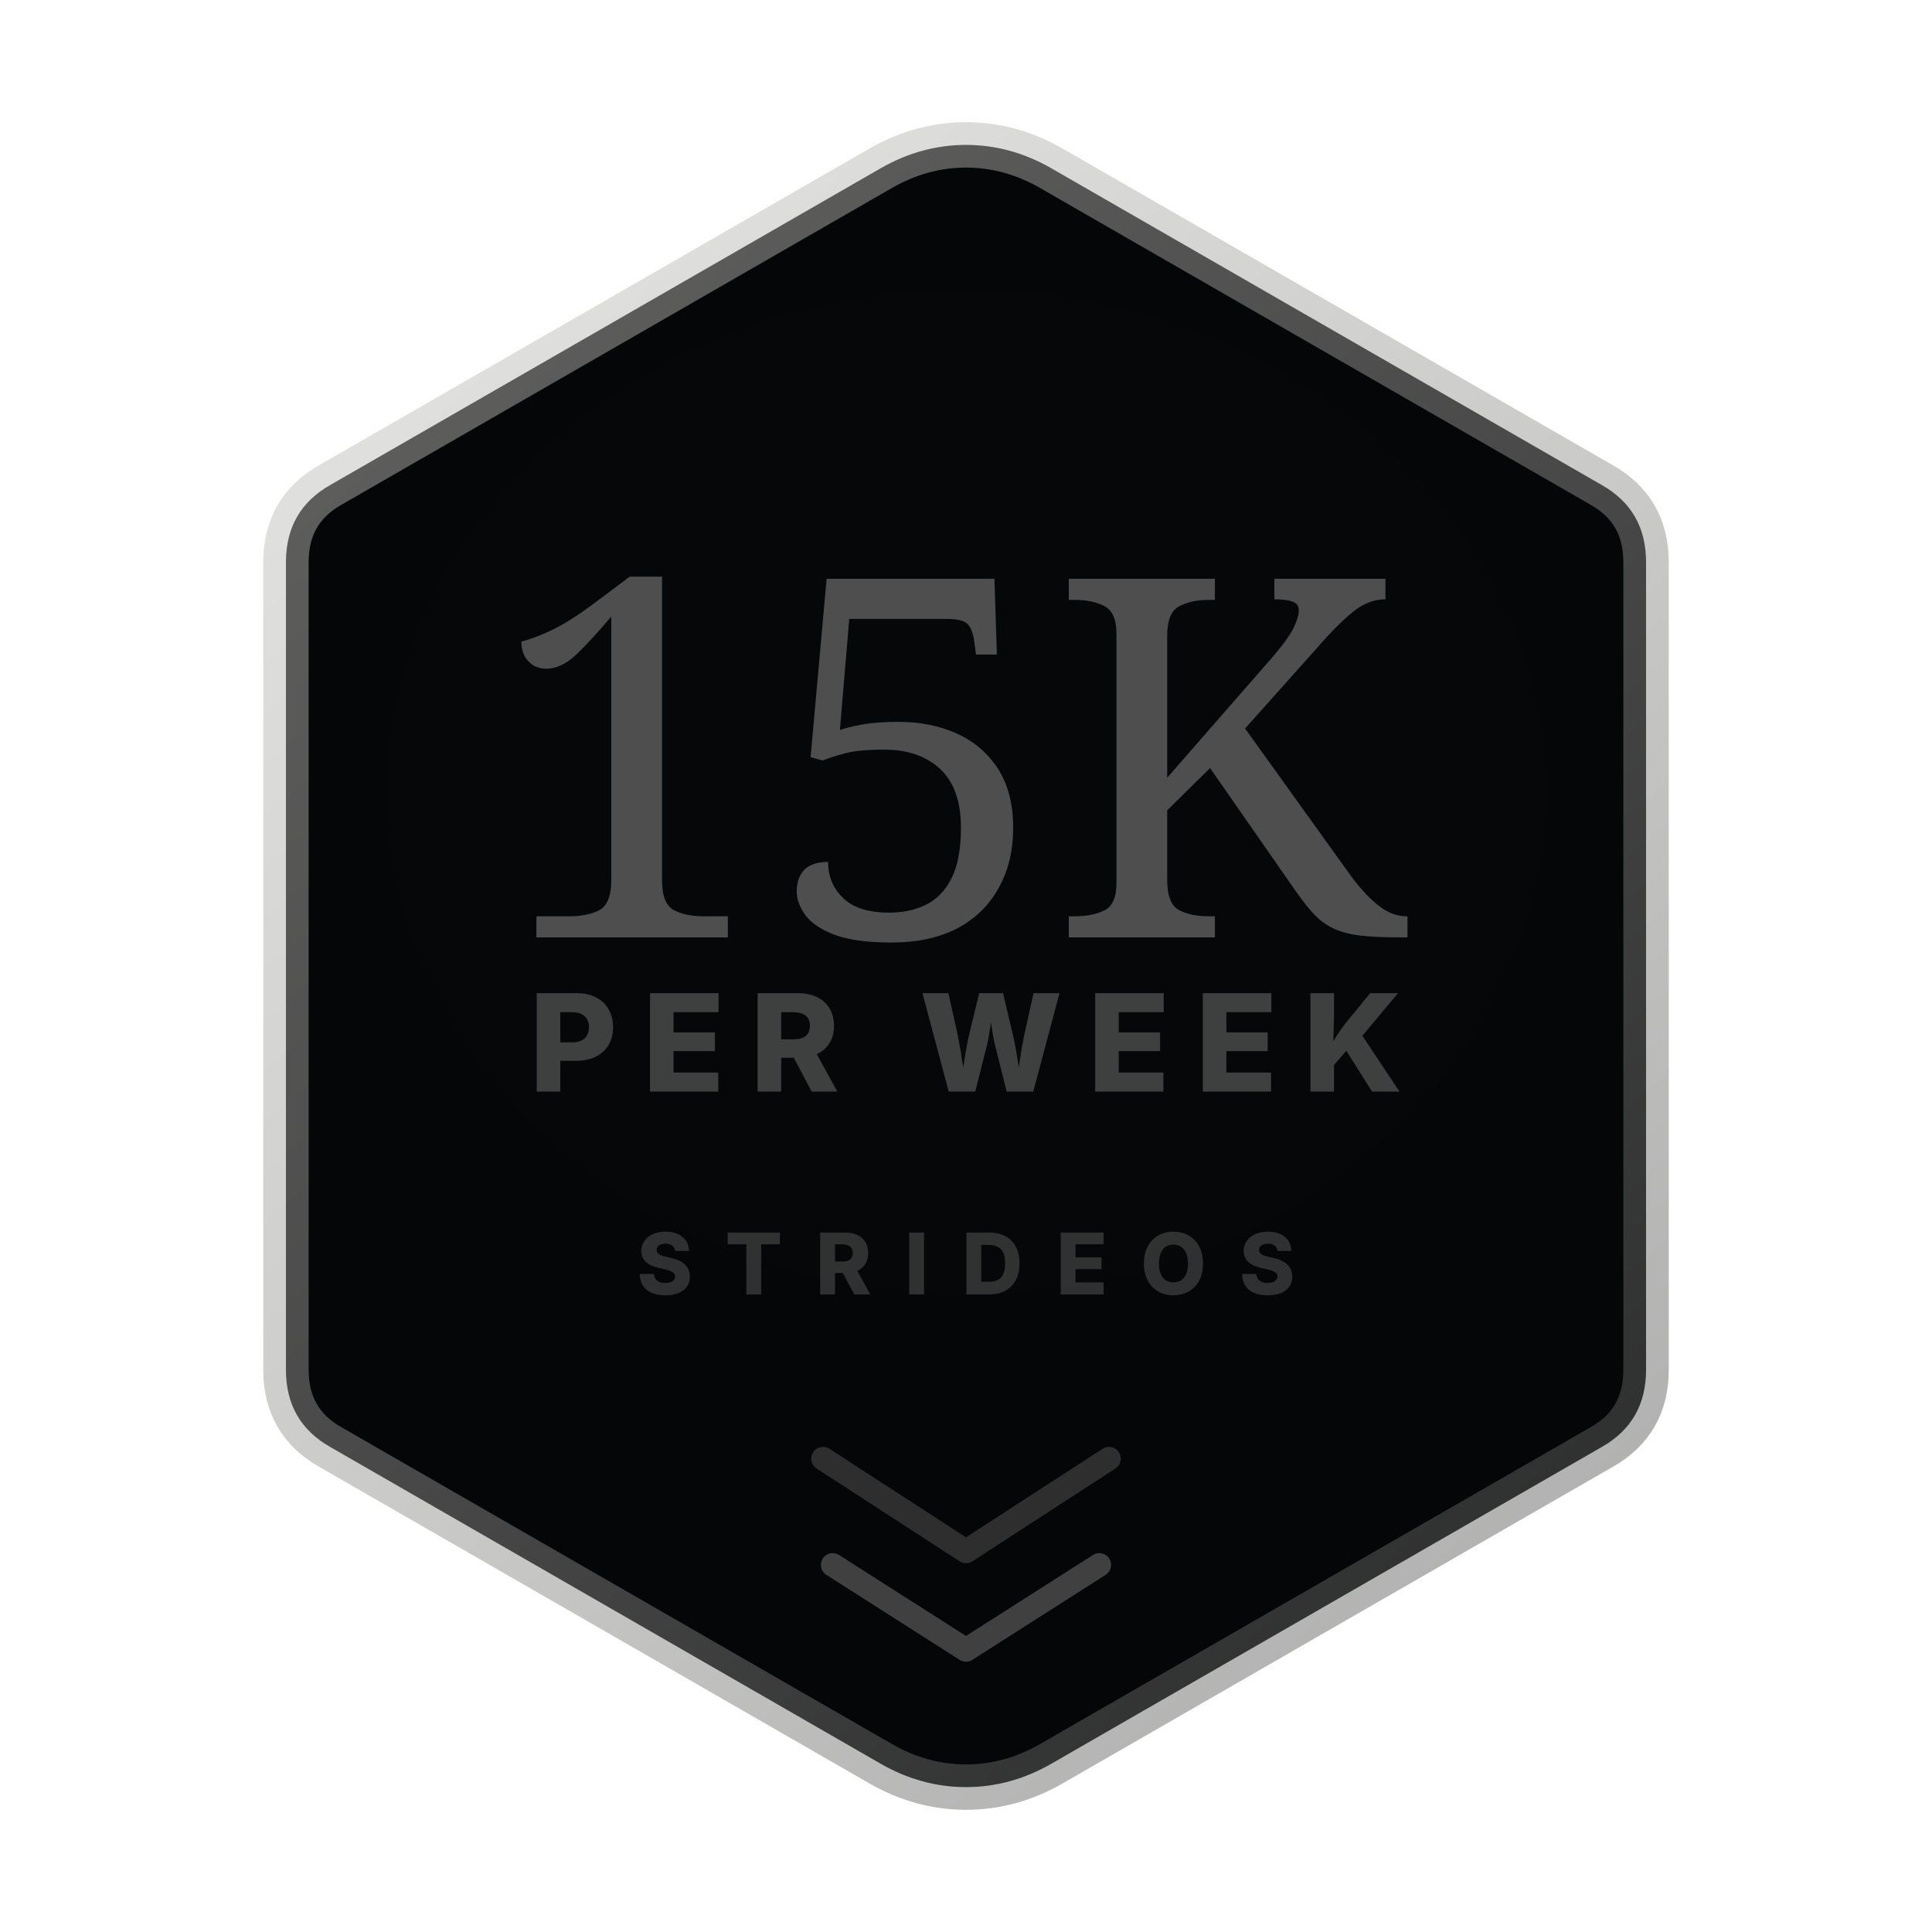
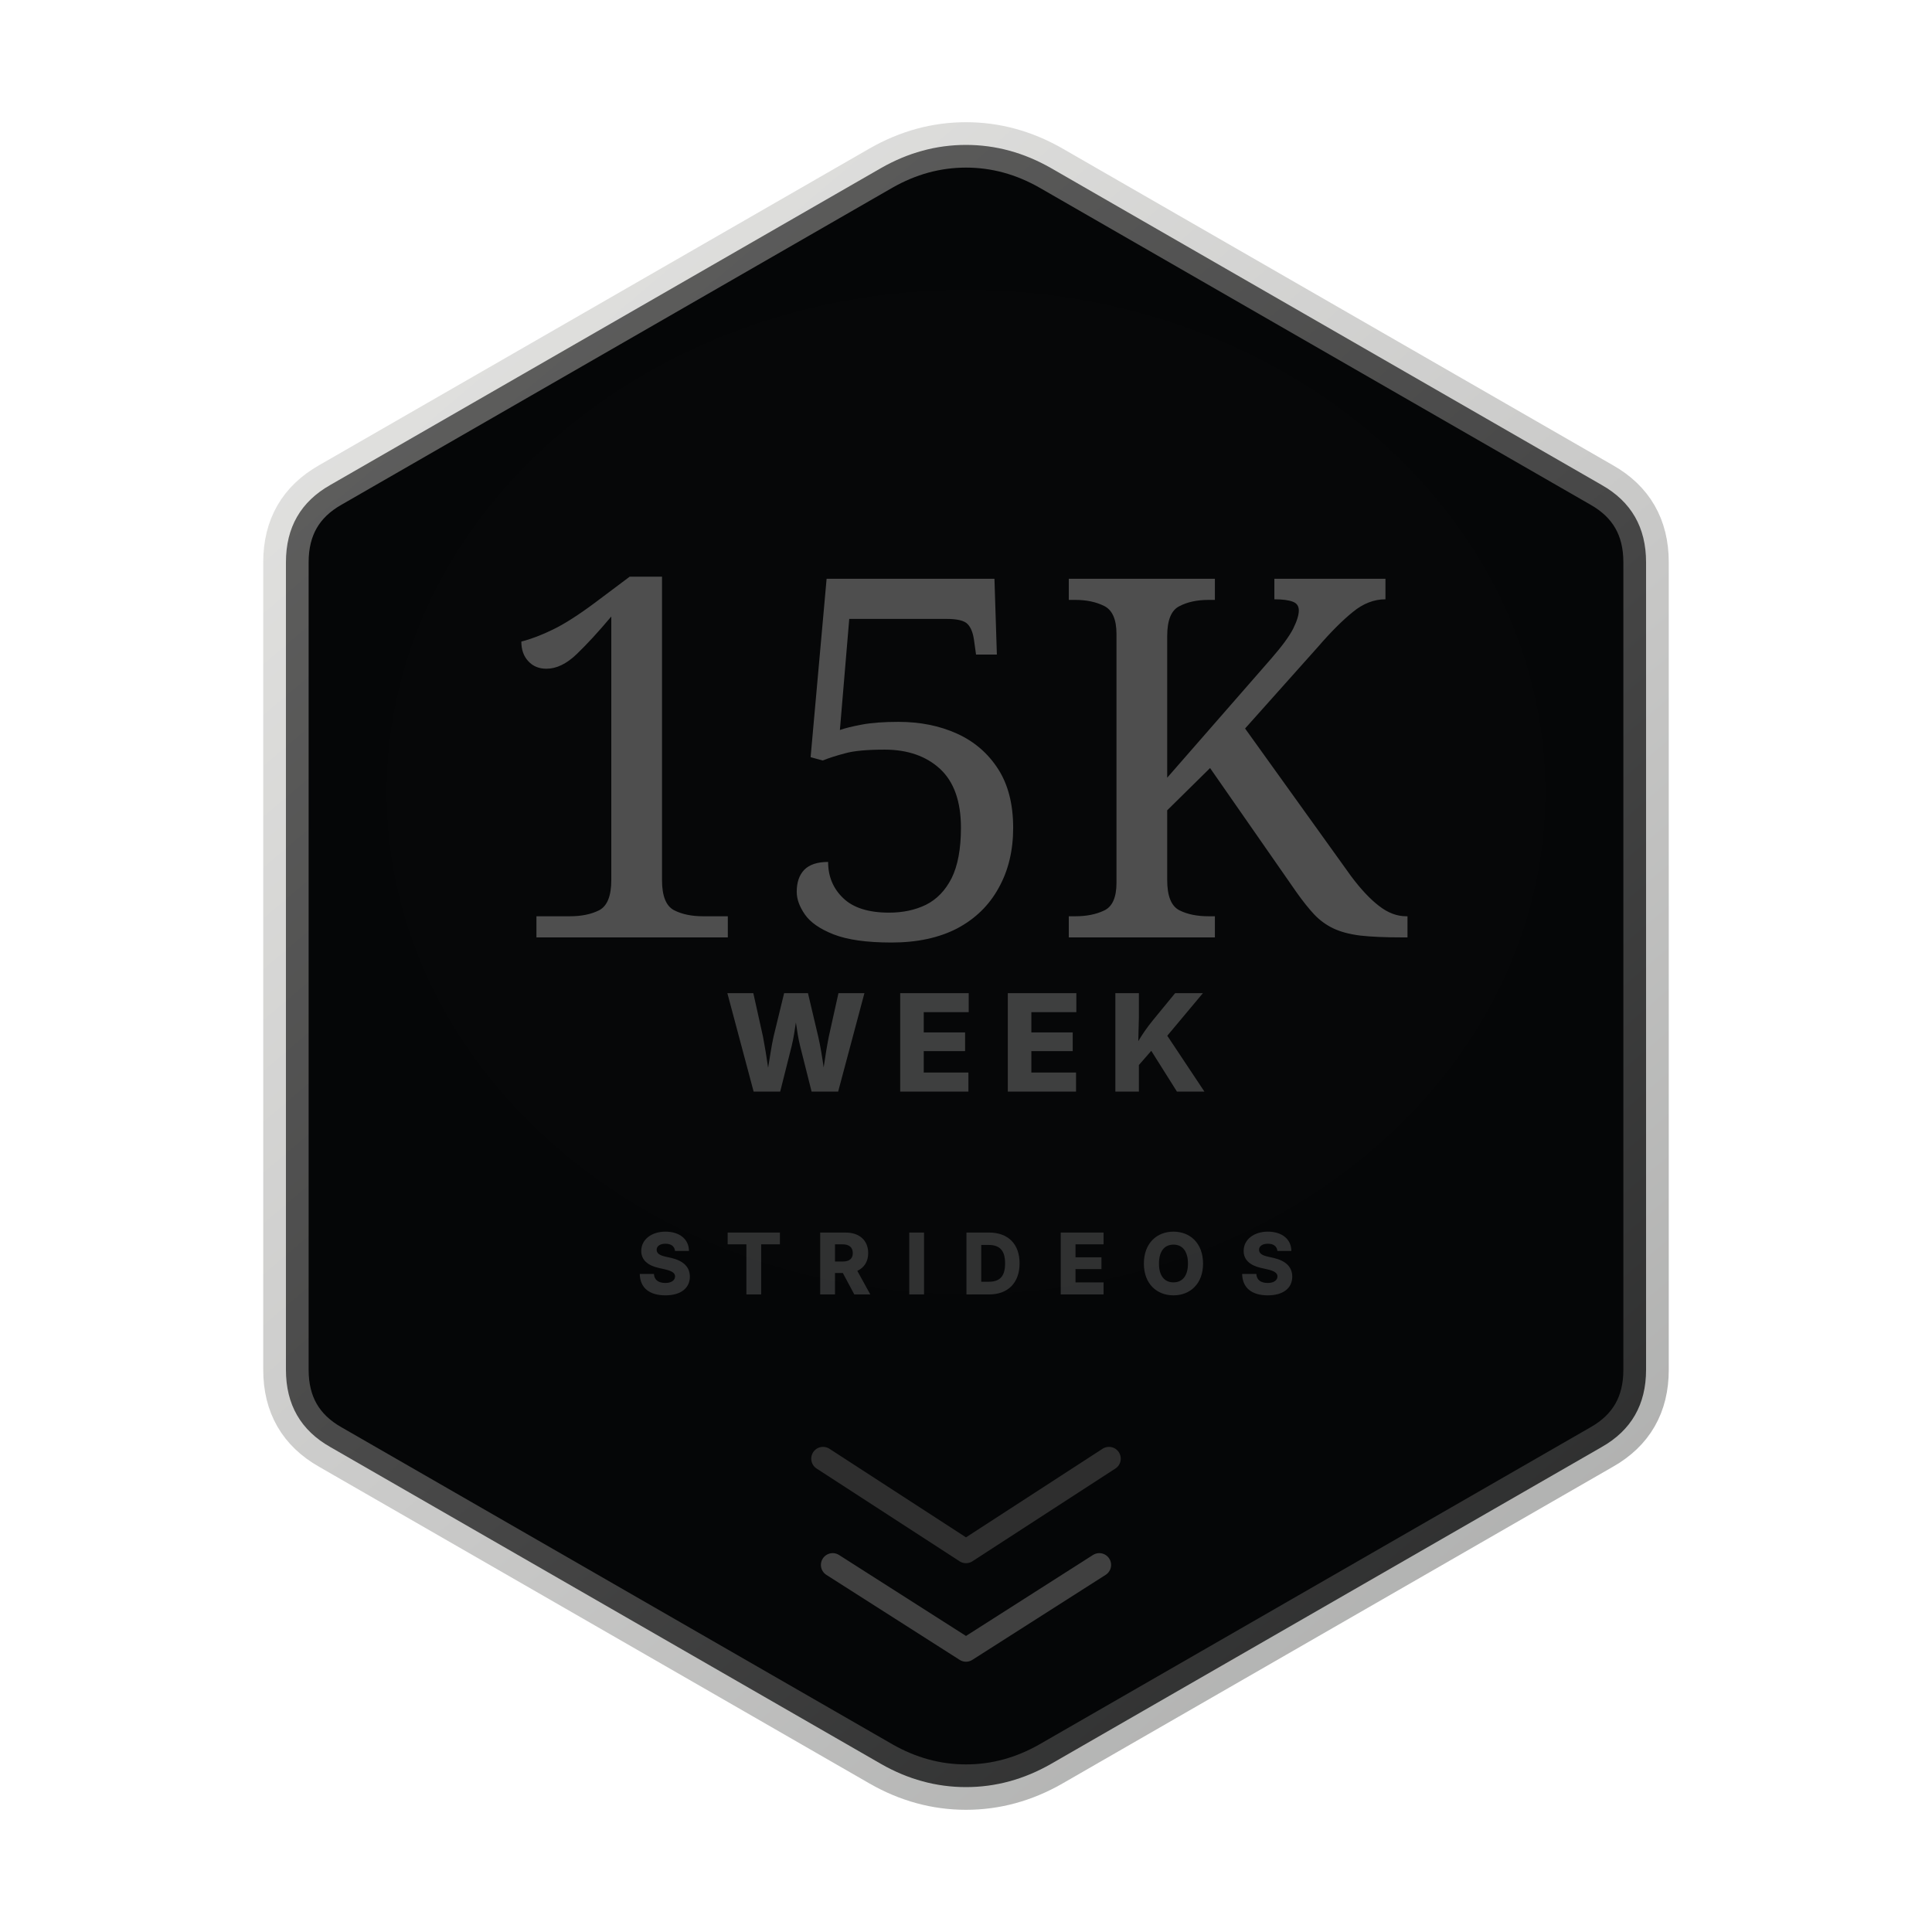
<svg xmlns="http://www.w3.org/2000/svg" width="100" height="100" viewBox="0 0 100 100" fill="none" role="img" aria-label="15 kilometer weekly distance achievement. Locked. 0 kilometers remaining this week.">
  <defs>
    <linearGradient id="weekly-distance-15k-locked-edge" x1="16" y1="10" x2="84" y2="90" gradientUnits="userSpaceOnUse">
      <stop offset="0" stop-color="#C8C8C4" />
      <stop offset="0.55" stop-color="#8C8C8A" />
      <stop offset="1" stop-color="#4E504E" />
    </linearGradient>
    <radialGradient id="weekly-distance-15k-locked-glow" cx="0" cy="0" r="1" gradientUnits="userSpaceOnUse" gradientTransform="translate(50 39) rotate(90) scale(34 38)">
      <stop offset="0" stop-color="#777A78" stop-opacity="0.14" />
      <stop offset="0.62" stop-color="#777A78" stop-opacity="0.12" />
      <stop offset="1" stop-color="#777A78" stop-opacity="0" />
    </radialGradient>
  </defs>
  <path d="M50 7.5 Q52.3 7.5 54.4 8.7 L82.9 25.1 Q85.2 26.4 85.2 29.1 L85.2 70.9 Q85.2 73.6 82.9 74.9 L54.4 91.3 Q52.3 92.5 50 92.5 Q47.7 92.5 45.6 91.3 L17.1 74.9 Q14.8 73.6 14.8 70.9 L14.8 29.1 Q14.8 26.4 17.1 25.1 L45.6 8.7 Q47.7 7.5 50 7.5 Z" fill="#050607" fill-opacity="1" stroke="url(#weekly-distance-15k-locked-edge)" stroke-width="2.35" stroke-linejoin="round" stroke-opacity="0.48" />
  <ellipse cx="50" cy="41" rx="30" ry="26" fill="url(#weekly-distance-15k-locked-glow)" opacity="0.08" />
  <text x="48.9" y="39.5" text-anchor="middle" dominant-baseline="middle" font-family="Didot, 'Bodoni 72', Georgia, serif" font-size="26" font-weight="400" fill="#8C8C8A" fill-opacity="0.54">15K</text>
-   <text x="50" y="56.5" text-anchor="middle" font-family="'Avenir Next', Inter, Arial, sans-serif" font-size="7" font-weight="800" letter-spacing="1.3" fill="#8C8C8A" fill-opacity="0.42">PER WEEK</text>
+   <text x="50" y="56.5" text-anchor="middle" font-family="'Avenir Next', Inter, Arial, sans-serif" font-size="7" font-weight="800" letter-spacing="1.3" fill="#8C8C8A" fill-opacity="0.42">WEEK</text>
  <text x="50" y="67" text-anchor="middle" font-family="'Avenir Next', Inter, Arial, sans-serif" font-size="4.4" font-weight="800" letter-spacing="1.7" fill="#8C8C8A" fill-opacity="0.32">STRIDEOS</text>
  <path d="M42.6 75.5 L50 80.3 L57.4 75.5" fill="none" stroke="#8C8C8A" stroke-width="1.22" stroke-linecap="round" stroke-linejoin="round" stroke-opacity="0.3" />
  <path d="M43.1 81 L50 85.4 L56.9 81" fill="none" stroke="#C8C8C4" stroke-width="1.22" stroke-linecap="round" stroke-linejoin="round" stroke-opacity="0.3" />
</svg>
